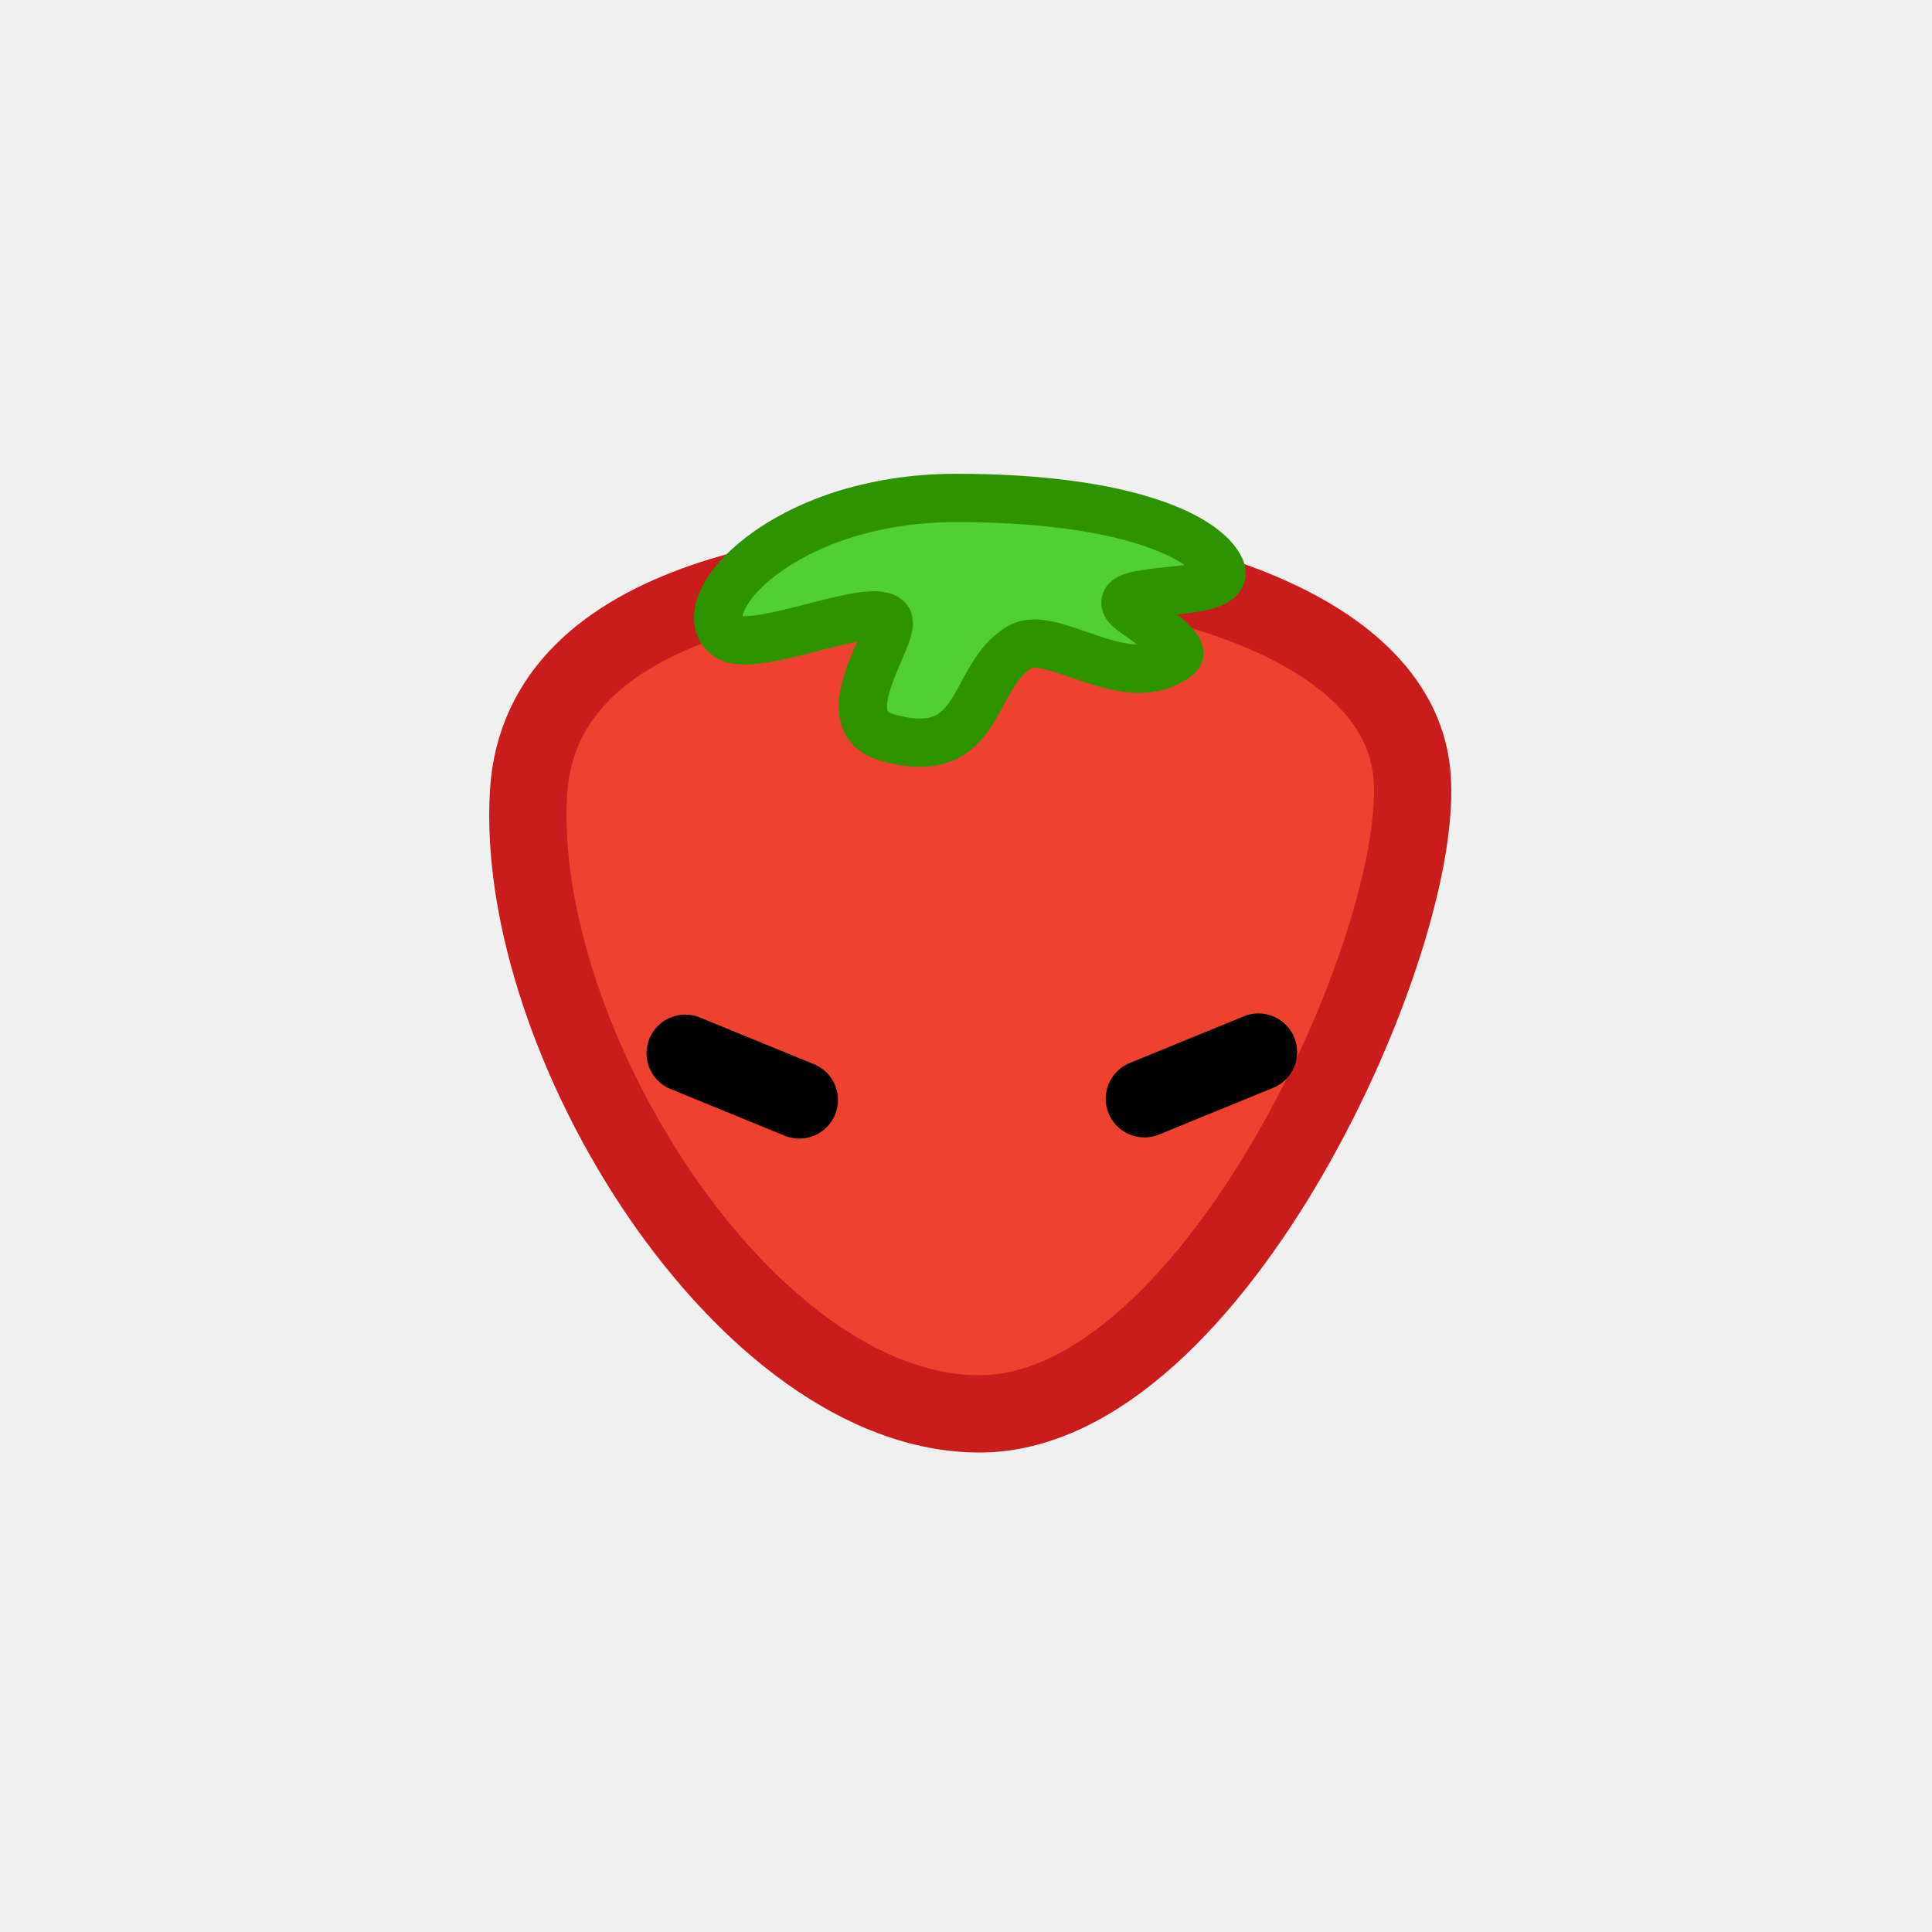
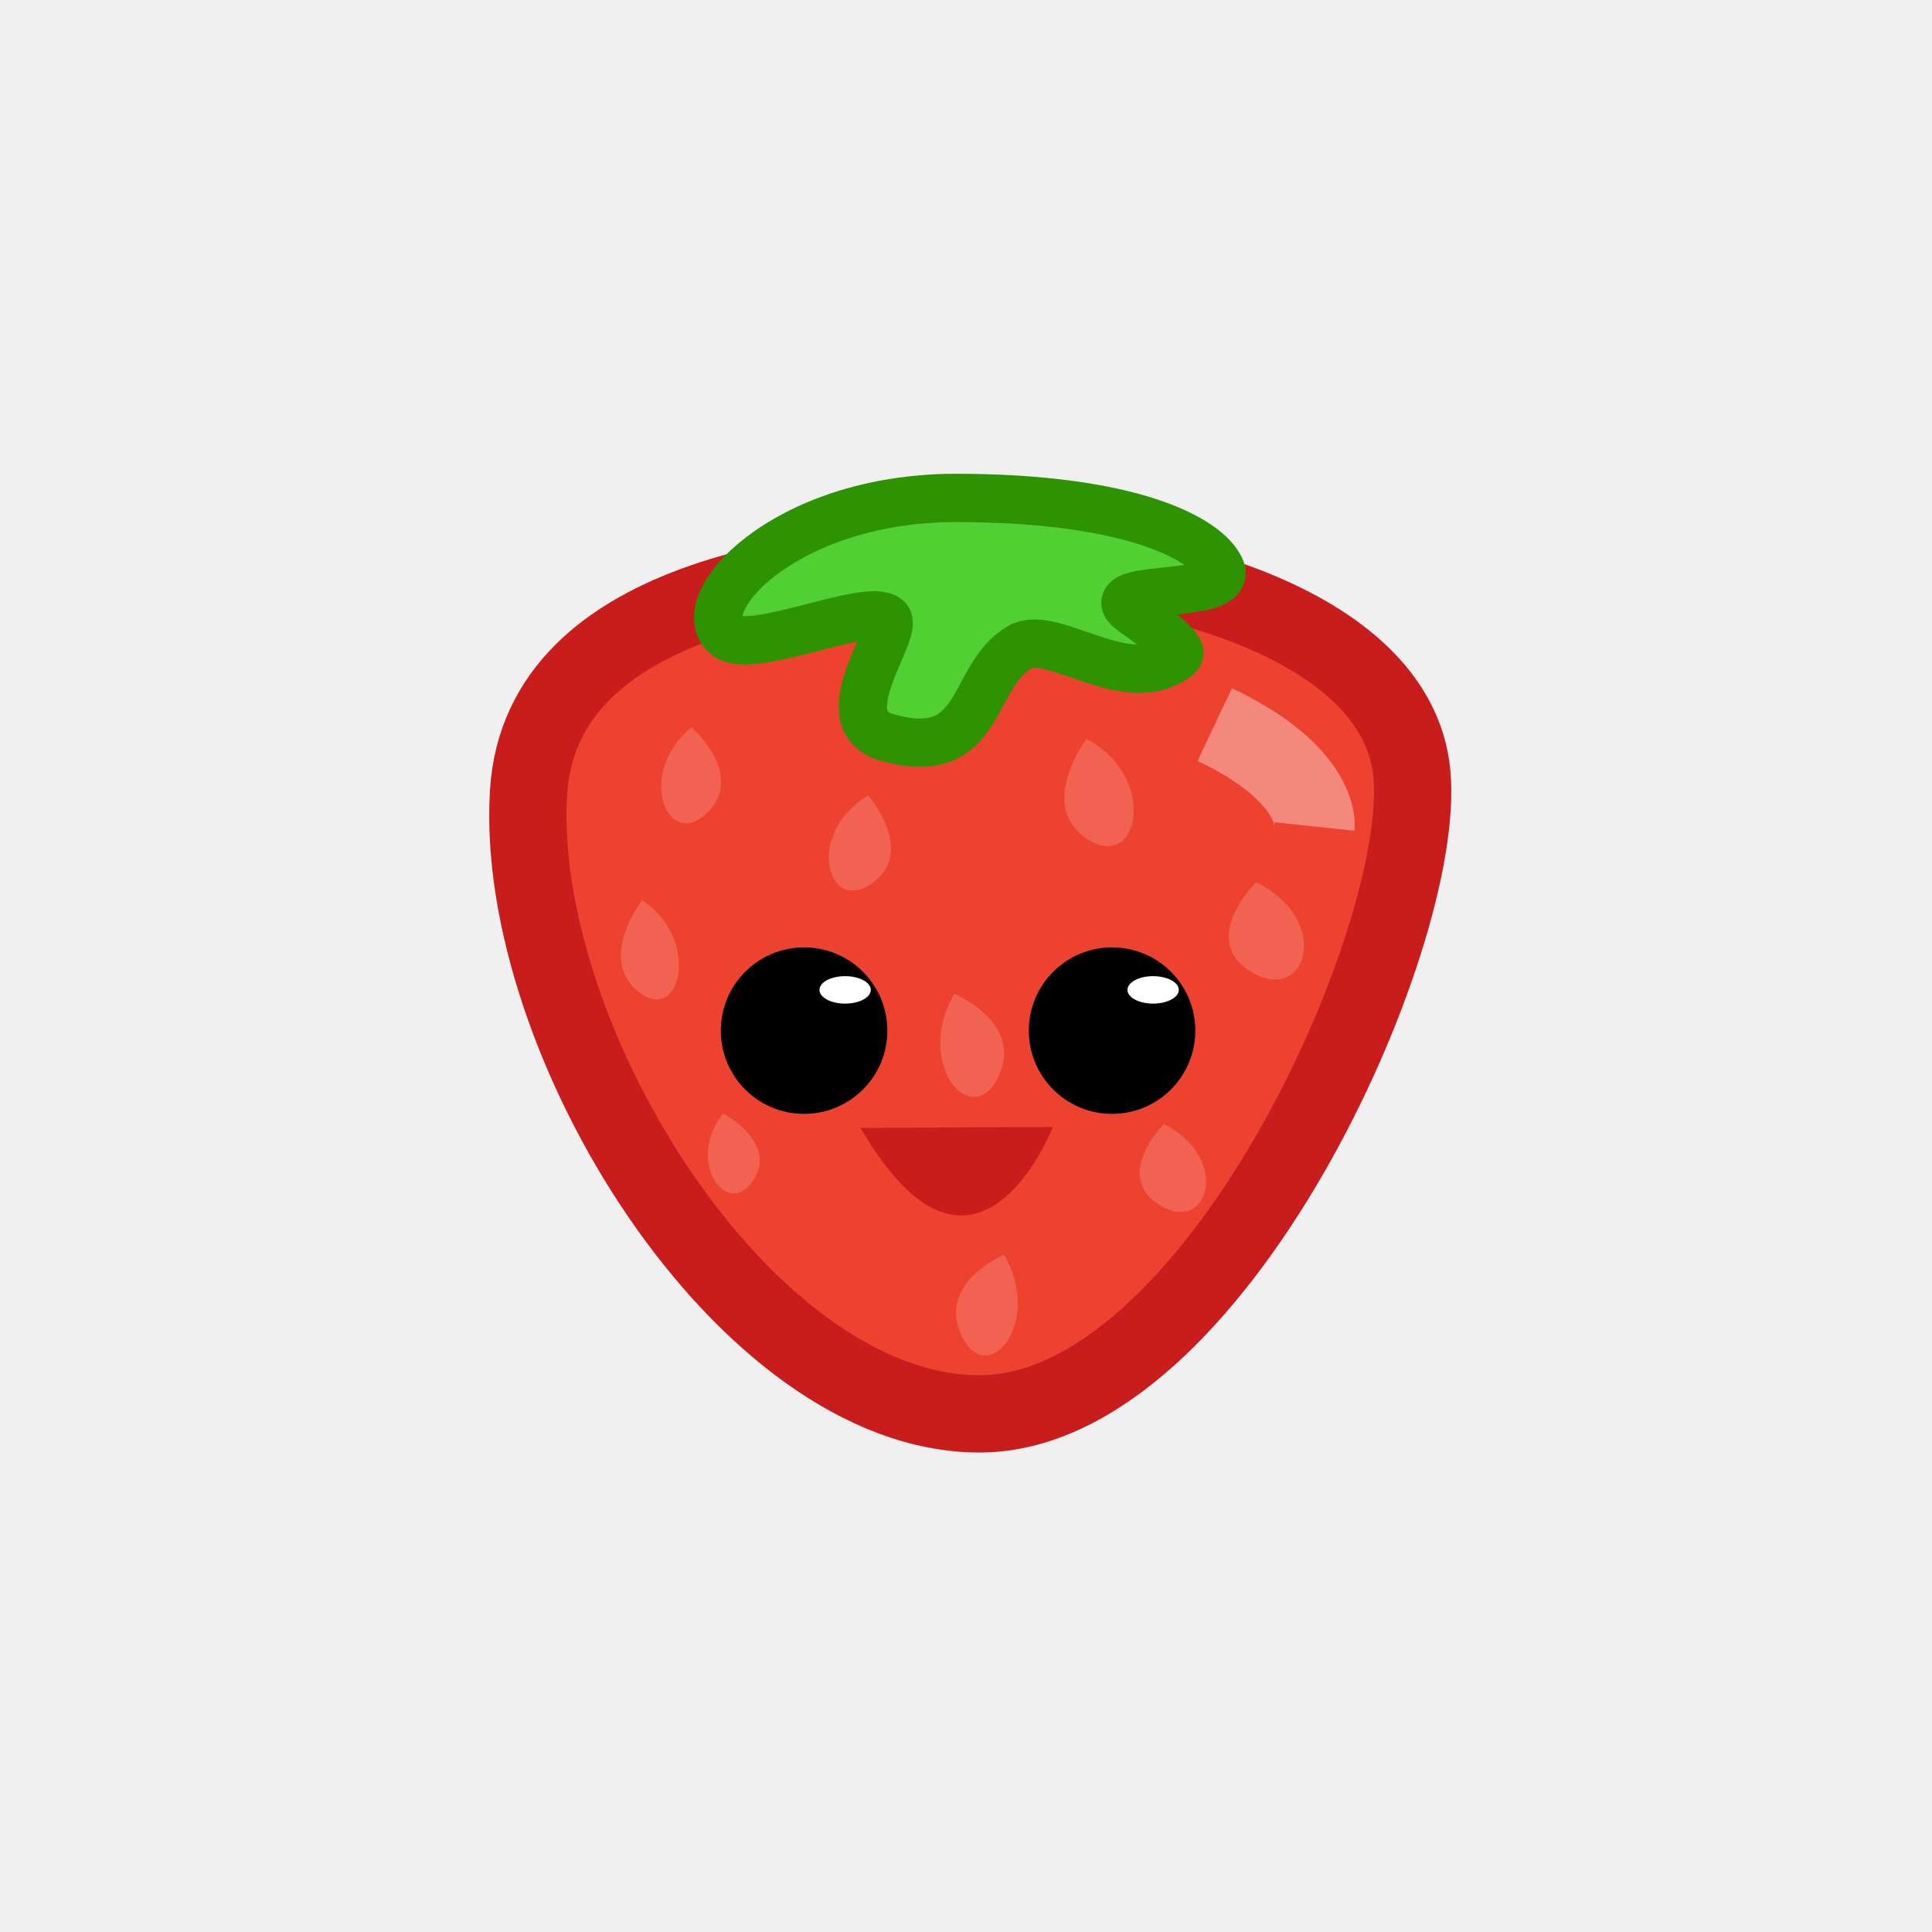
<svg xmlns="http://www.w3.org/2000/svg" width="200" height="200" viewBox="0 0 200 200" version="1.1" id="svg8">
  <defs id="defs2" />
  <g id="layer1">
    <path style="fill:#ed422f;fill-opacity:1;stroke:#c91c1c;stroke-width:8;stroke-linecap:butt;stroke-linejoin:miter;stroke-miterlimit:4;stroke-dasharray:none;stroke-opacity:1" d="m 102.286,58.083 c 16.392,-0.202 42.321,6.102 43.866,21.961 1.648,16.923 -20.462,66.32 -44.746,66.32 -24.284,0 -48.206,-38.813 -46.695,-64.279 C 55.952,61.146 85.894,58.285 102.286,58.083 Z" id="path1052" />
  </g>
  <g id="layer4">
    <path style="fill:#51cf33;fill-opacity:1;stroke:#2e9300;stroke-width:5;stroke-linecap:butt;stroke-linejoin:miter;stroke-miterlimit:4;stroke-dasharray:none;stroke-opacity:1" d="m 98.988,51.545 c -18.029,-0.005 -27.87,11.257 -23.691,14.325 2.624,1.926 14.497,-3.529 16.529,-1.837 1.408,1.174 -6.273,10.512 0,12.305 10.047,2.87 8.535,-6.372 13.774,-9.366 3.378,-1.93 11.174,5.055 16.345,0.918 1.074,-0.859 -4.491,-4.308 -5.142,-4.959 -2.444,-2.444 10.954,-0.882 9.55,-4.04 -1.398,-3.146 -9.335,-7.341 -27.364,-7.346 z" id="path1073" />
  </g>
-   <g id="layer2" style="display:none;mix-blend-mode:normal">
-     <circle style="font-variation-settings:normal;opacity:1;vector-effect:none;fill:#000000;fill-opacity:1;stroke:none;stroke-width:8;stroke-linecap:round;stroke-linejoin:round;stroke-miterlimit:4;stroke-dasharray:none;stroke-dashoffset:0;stroke-opacity:1;stop-color:#000000;stop-opacity:1" id="path1014" cx="78.341" cy="107.579" r="7.518" />
-     <circle style="fill:#000000;fill-opacity:1;stroke:none;stroke-width:8;stroke-linecap:round;stroke-linejoin:round;stroke-miterlimit:4;stroke-dasharray:none;stroke-opacity:1" id="path1014-6" cx="122.341" cy="107.579" r="7.518" />
+   <g id="layer2" style="display:inline;mix-blend-mode:normal">
+     <circle style="display:inline;mix-blend-mode:normal;fill:#000000;fill-opacity:1;stroke:#000000;stroke-width:2.2;stroke-linecap:round;stroke-linejoin:round;stroke-miterlimit:4;stroke-dasharray:none;stroke-dashoffset:0;stroke-opacity:1;paint-order:stroke fill markers" id="path1014-6-9" cx="83.239" cy="106.691" r="7.518" />
+     <ellipse style="display:inline;mix-blend-mode:normal;fill:#ffffff;stroke-width:0.663" id="path2-3" cx="87.488" cy="102.472" rx="2.657" ry="1.421" />
+     <circle style="display:inline;mix-blend-mode:normal;fill:#000000;fill-opacity:1;stroke:#000000;stroke-width:2.2;stroke-linecap:round;stroke-linejoin:round;stroke-miterlimit:4;stroke-dasharray:none;stroke-dashoffset:0;stroke-opacity:1;paint-order:stroke fill markers" id="path1014-6-9-7" cx="115.121" cy="106.691" r="7.518" />
+     <ellipse style="display:inline;mix-blend-mode:normal;fill:#ffffff;stroke-width:0.663" id="path2-3-1" cx="119.371" cy="102.472" rx="2.657" ry="1.421" />
+     <path style="mix-blend-mode:normal;fill:#f16252;fill-opacity:1;stroke:none;stroke-width:0.782;stroke-linecap:round;stroke-miterlimit:2.8;stroke-dasharray:none;stroke-dashoffset:2.917;stroke-opacity:1" d="m 71.581,75.288 c -5.837,4.809 -2.483,12.834 1.599,8.88 4.082,-3.954 -1.599,-8.88 -1.599,-8.88 z" id="path3" />
+     <path style="display:inline;mix-blend-mode:normal;fill:#f16252;fill-opacity:1;stroke:none;stroke-width:0.883;stroke-linecap:round;stroke-miterlimit:2.8;stroke-dasharray:none;stroke-dashoffset:2.917;stroke-opacity:1" d="m 130.039,91.322 c 7.946,3.943 5.219,12.694 -0.438,9.333 -5.657,-3.361 0.438,-9.333 0.438,-9.333 z" id="path3-1" />
+     <path style="display:inline;mix-blend-mode:normal;fill:#f16252;fill-opacity:1;stroke:none;stroke-width:0.783;stroke-linecap:round;stroke-miterlimit:2.8;stroke-dasharray:none;stroke-dashoffset:2.917;stroke-opacity:1" d="m 66.471,93.18 c 6.126,4.019 4.024,12.938 -0.338,9.512 -4.362,-3.426 0.338,-9.512 0.338,-9.512 z" id="path3-1-5" />
+     <path style="display:inline;mix-blend-mode:normal;fill:#f16252;fill-opacity:1;stroke:none;stroke-width:0.793;stroke-linecap:round;stroke-miterlimit:2.8;stroke-dasharray:none;stroke-dashoffset:2.917;stroke-opacity:1" d="m 89.885,82.338 c -6.558,3.853 -4.308,12.405 0.362,9.12 4.669,-3.285 -0.362,-9.12 -0.362,-9.12 z" id="path3-1-5-4" />
+     <path style="display:inline;mix-blend-mode:normal;fill:#f16252;fill-opacity:1;stroke:none;stroke-width:0.788;stroke-linecap:round;stroke-miterlimit:2.8;stroke-dasharray:none;stroke-dashoffset:2.917;stroke-opacity:1" d="m 120.484,116.363 c 7.008,3.557 4.603,11.45 -0.386,8.419 -4.99,-3.032 0.386,-8.419 0.386,-8.419 z" id="path3-1-5-6" />
+     <path style="display:inline;mix-blend-mode:normal;fill:#f16252;fill-opacity:1;stroke:none;stroke-width:0.842;stroke-linecap:round;stroke-miterlimit:2.8;stroke-dasharray:none;stroke-dashoffset:2.917;stroke-opacity:1" d="m 98.786,102.889 c -4.213,7.183 1.792,14.257 4.542,8.62 2.75,-5.637 -4.542,-8.62 -4.542,-8.62 z" id="path3-5" />
+     <path style="display:inline;mix-blend-mode:normal;fill:#f16252;fill-opacity:1;stroke:none;stroke-width:0.89;stroke-linecap:round;stroke-miterlimit:2.8;stroke-dasharray:none;stroke-dashoffset:2.917;stroke-opacity:1" d="m 112.48,76.486 c 7.461,3.976 5.447,13.834 0.105,10.388 -5.342,-3.446 -0.105,-10.388 -0.105,-10.388 z" id="path3-5-7" />
+     <path style="display:inline;mix-blend-mode:normal;fill:#f16252;fill-opacity:1;stroke:none;stroke-width:0.665;stroke-linecap:round;stroke-miterlimit:2.8;stroke-dasharray:none;stroke-dashoffset:2.917;stroke-opacity:1" d="m 74.858,115.264 c -3.957,4.991 0.438,10.951 3.089,6.977 2.651,-3.974 -3.089,-6.977 -3.089,-6.977 z" id="path3-5-7-0" />
+     <path style="display:inline;mix-blend-mode:normal;fill:#f16252;fill-opacity:1;stroke:none;stroke-width:0.818;stroke-linecap:round;stroke-miterlimit:2.8;stroke-dasharray:none;stroke-dashoffset:2.917;stroke-opacity:1" d="m 103.95,129.888 c 4.067,7.029 -1.73,13.951 -4.384,8.435 -2.654,-5.516 4.384,-8.435 4.384,-8.435 z" id="path3-5-4" />
+     <path style="fill:#c91c1c;fill-opacity:1;stroke:none;stroke-width:1.996;stroke-linecap:square;stroke-miterlimit:2.8;stroke-dashoffset:2.917;stroke-opacity:1;paint-order:markers stroke fill" d="m 89.09,116.762 c 11.892,20.453 19.904,-0.103 19.904,-0.103" id="path1" />
+     <path style="fill:#f4887d;fill-opacity:1;stroke:#f4887d;stroke-width:8.325;stroke-linecap:butt;stroke-linejoin:miter;stroke-miterlimit:2.8;stroke-dasharray:none;stroke-dashoffset:2.917;stroke-opacity:1;paint-order:normal" d="m 125.749,75.01 c 10.909,5.163 10.335,10.55 10.335,10.55" id="path2" />
  </g>
-   <g id="layer3" style="display:inline;mix-blend-mode:normal">
-     <path style="fill:none;stroke:#000000;stroke-width:8;stroke-linecap:round;stroke-linejoin:miter;stroke-miterlimit:4;stroke-dasharray:none;stroke-opacity:1" d="m 70.932,109.033 11.813,4.833" id="path930" />
-     <path style="fill:none;stroke:#000000;stroke-width:8;stroke-linecap:round;stroke-linejoin:miter;stroke-miterlimit:4;stroke-dasharray:none;stroke-opacity:1" d="m 130.278,108.912 -11.813,4.833" id="path930-3" />
+   <g id="layer3" style="display:none;mix-blend-mode:normal">
+     <path style="display:inline;fill:none;stroke:#000000;stroke-width:8;stroke-linecap:round;stroke-linejoin:miter;stroke-miterlimit:4;stroke-dasharray:none;stroke-opacity:1" d="m 70.932,109.033 11.813,4.833" id="path930" />
+     <path style="display:inline;fill:none;stroke:#000000;stroke-width:8;stroke-linecap:round;stroke-linejoin:miter;stroke-miterlimit:4;stroke-dasharray:none;stroke-opacity:1" d="m 130.278,108.912 -11.813,4.833" id="path930-3" />
  </g>
</svg>
